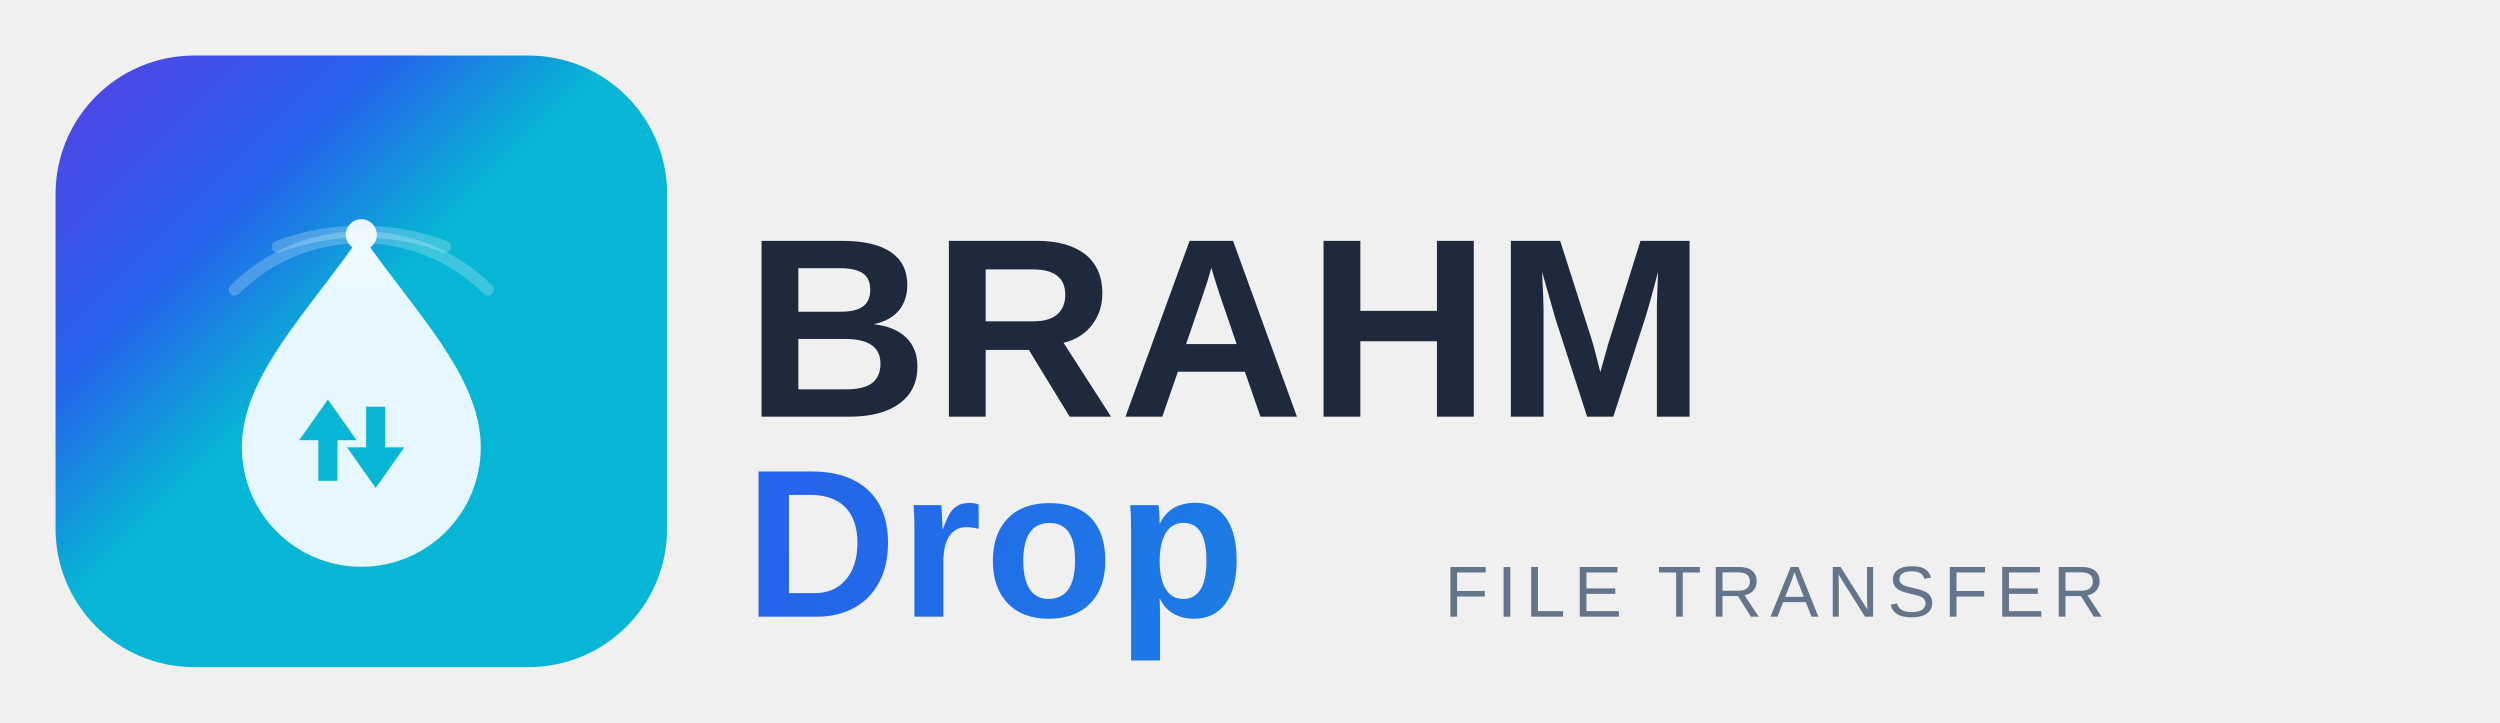
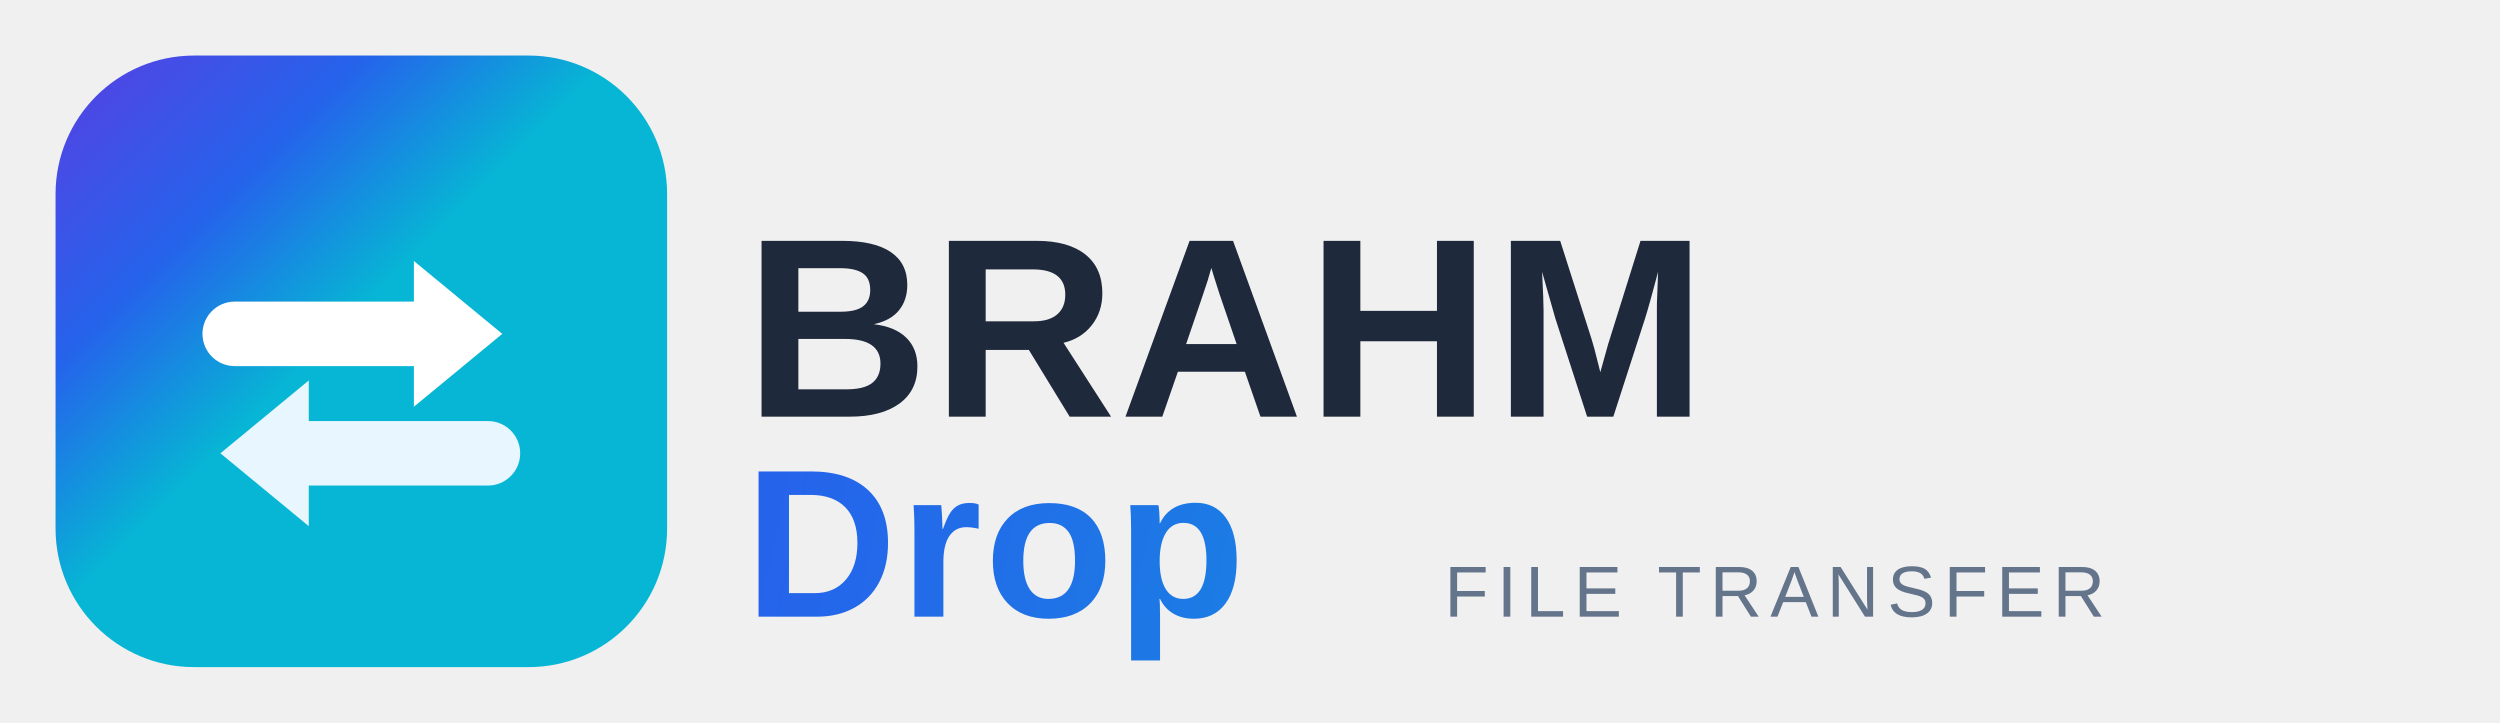
<svg xmlns="http://www.w3.org/2000/svg" width="900" height="260" viewBox="0 0 900 260" fill="none">
  <defs>
    <linearGradient id="bg" x1="20" y1="30" x2="230" y2="240" gradientUnits="userSpaceOnUse">
      <stop offset="0" stop-color="#4F46E5" />
-       <stop offset="0.55" stop-color="#2563EB" />
-       <stop offset="1" stop-color="#06B6D4" />
-     </linearGradient>
-     <linearGradient id="drop" x1="125" y1="70" x2="125" y2="215" gradientUnits="userSpaceOnUse">
-       <stop offset="0" stop-color="#FFFFFF" />
-       <stop offset="1" stop-color="#E6F7FF" />
-     </linearGradient>
-     <linearGradient id="arrow" x1="125" y1="120" x2="125" y2="195" gradientUnits="userSpaceOnUse">
-       <stop offset="0" stop-color="#2563EB" />
+       <stop offset="0.5" stop-color="#2563EB" />
      <stop offset="1" stop-color="#06B6D4" />
    </linearGradient>
    <linearGradient id="word" x1="300" y1="80" x2="860" y2="200" gradientUnits="userSpaceOnUse">
      <stop offset="0" stop-color="#2563EB" />
      <stop offset="1" stop-color="#06B6D4" />
    </linearGradient>
  </defs>
  <g transform="translate(20,20) scale(0.43)">
    <rect width="512" height="512" rx="116" fill="url(#bg)" />
-     <g stroke="#FFFFFF" stroke-opacity="0.22" stroke-width="10" fill="none" stroke-linecap="round">
-       <path d="M150 196 A150 150 0 0 1 362 196" />
-       <path d="M186 160 A200 200 0 0 1 326 160" />
-     </g>
-     <circle cx="256" cy="150" r="13" fill="#FFFFFF" fill-opacity="0.9" />
-     <path fill="url(#drop)" d="M256 150 C 300 214, 356 268, 356 328 a 100 100 0 1 1 -200 0 C 156 268, 212 214, 256 150 Z" />
-     <g fill="url(#arrow)">
-       <path d="M232 322 l24 -34 24 34 h-16 v34 h-16 v-34 Z" transform="translate(-28,0)" />
-       <path d="M232 294 h16 v34 h16 l-24 34 -24 -34 h16 Z" transform="translate(28,0)" />
+     <g stroke-linejoin="round" stroke-linecap="round">
+       <path fill="#ffffff" d="M150 206 h150 v-34 l74 61 -74 61 v-34 h-150 a27 27 0 0 1 0 -54 z" />
+       <path fill="#E8F6FF" d="M362 306 h-150 v-34 l-74 61 74 61 v-34 h150 a27 27 0 0 0 0 -54 z" />
    </g>
  </g>
  <text x="268" y="150" font-family="Montserrat, 'Segoe UI', Arial, sans-serif" font-weight="800" font-size="92" fill="#1E293B" letter-spacing="1">BRAHM</text>
-   <text x="268" y="150" font-family="Montserrat, 'Segoe UI', Arial, sans-serif" font-weight="800" font-size="92" fill="url(#word)" letter-spacing="1" opacity="0" />
  <text x="268" y="222" font-family="Montserrat, 'Segoe UI', Arial, sans-serif" font-weight="700" font-size="76" fill="url(#word)" letter-spacing="1">Drop</text>
  <text x="520" y="222" font-family="'Segoe UI', Arial, sans-serif" font-weight="500" font-size="26" fill="#64748B" letter-spacing="3">FILE  TRANSFER</text>
</svg>
